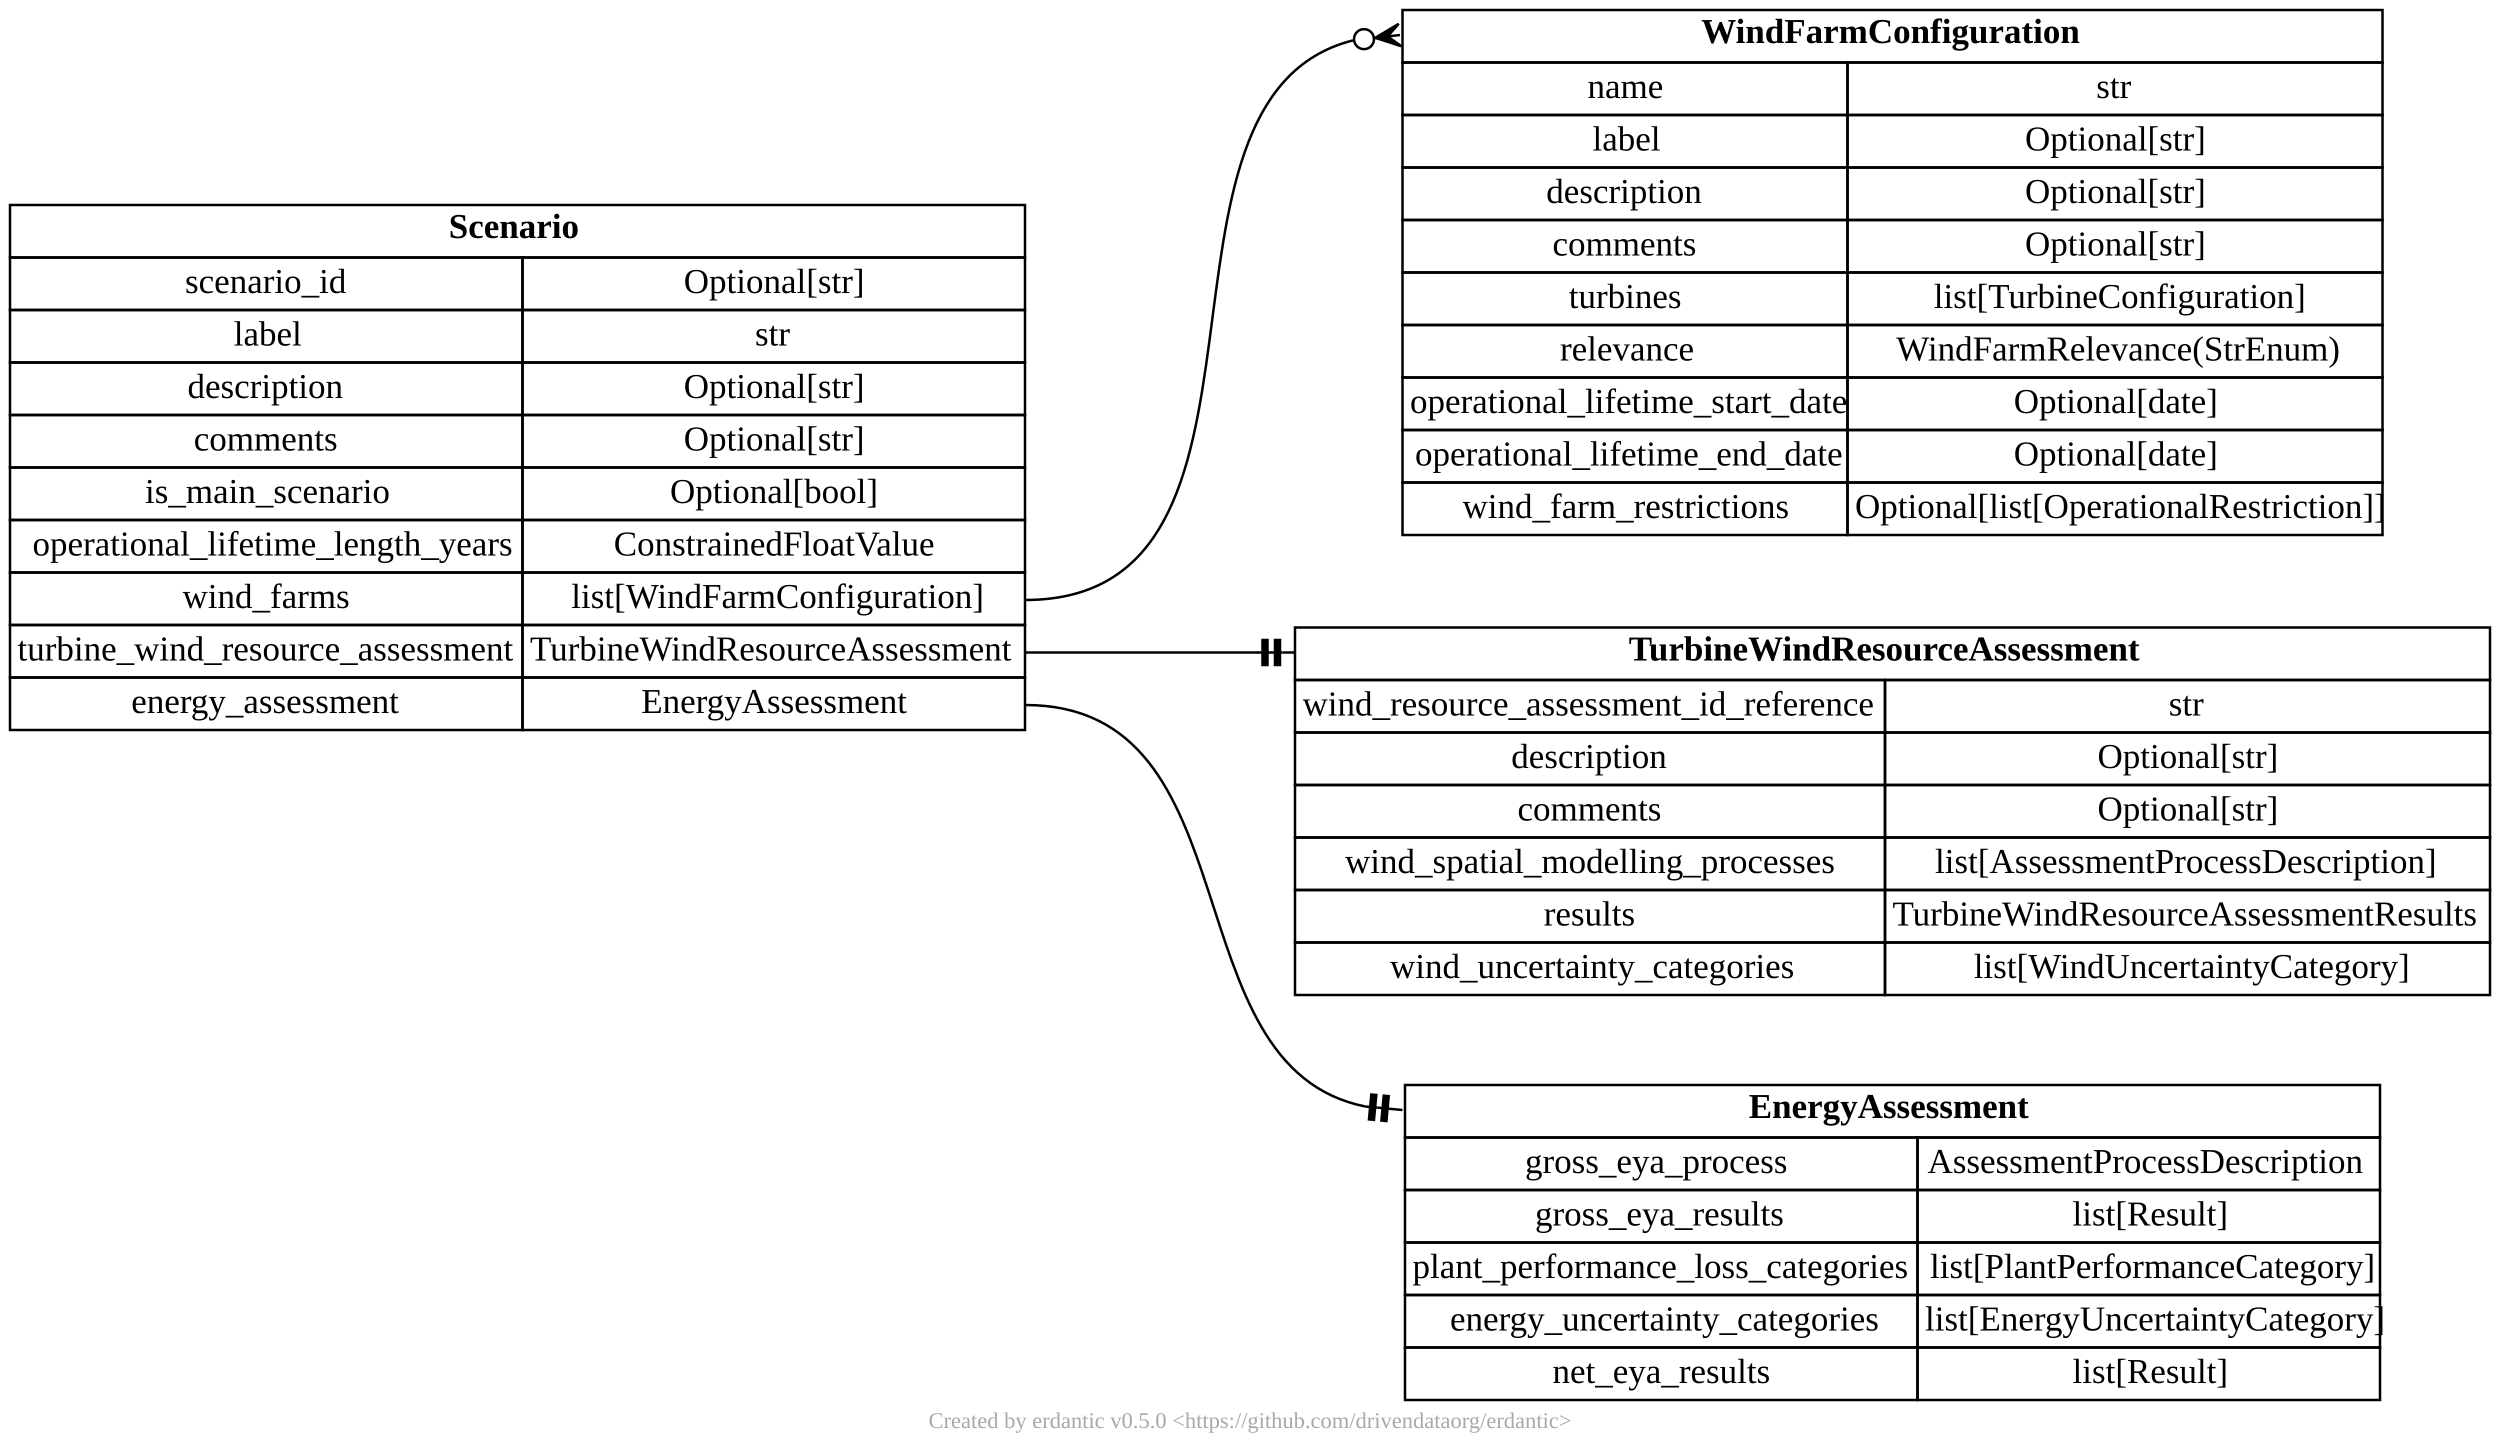
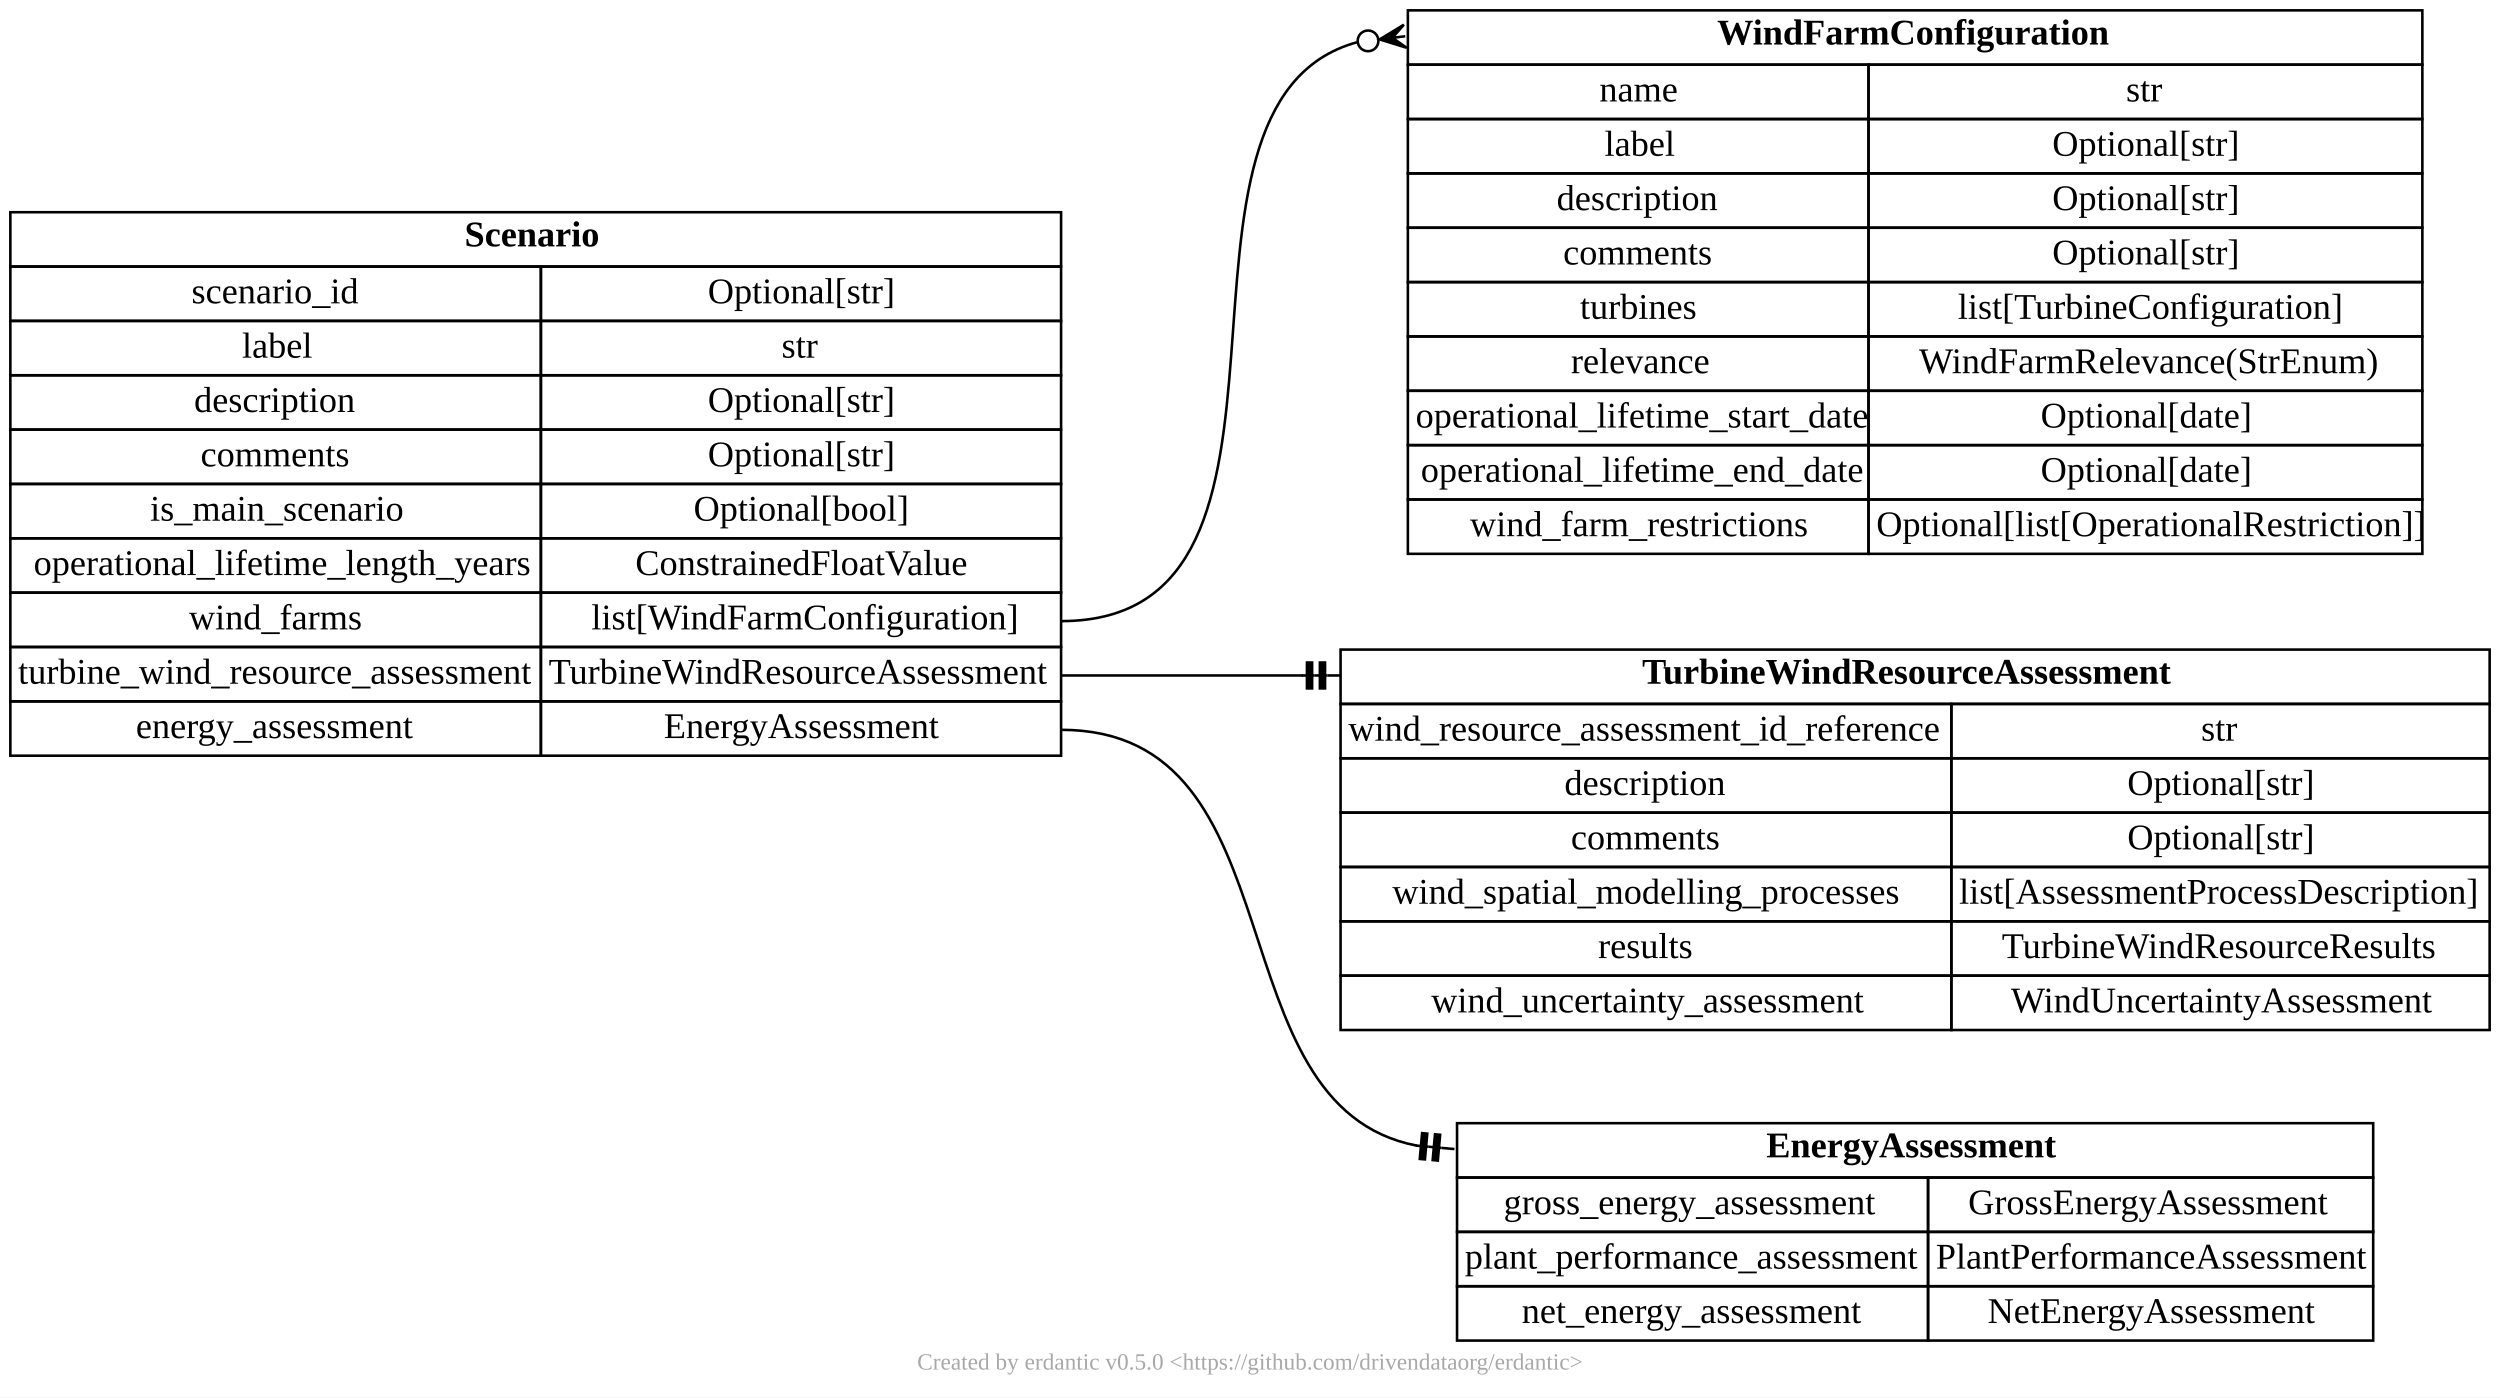
- <svg xmlns="http://www.w3.org/2000/svg" xmlns:xlink="http://www.w3.org/1999/xlink" width="1000pt" height="582pt" viewBox="0.00 0.00 1000.00 582.00">
-   <g id="graph0" class="graph" transform="scale(1 1) rotate(0) translate(4 578)">
-     <polygon fill="white" stroke="none" points="-4,4 -4,-578 996,-578 996,4 -4,4" />
-     <text text-anchor="middle" x="496" y="-6.8" font-family="Times New Roman,serif" font-size="9.00" fill="#a8a8a8">Created by erdantic v0.5.0 &lt;https://github.com/drivendataorg/erdantic&gt;</text>
+ <svg xmlns="http://www.w3.org/2000/svg" xmlns:xlink="http://www.w3.org/1999/xlink" width="966pt" height="540pt" viewBox="0.00 0.00 966.00 540.00">
+   <g id="graph0" class="graph" transform="scale(1 1) rotate(0) translate(4 536)">
+     <polygon fill="white" stroke="none" points="-4,4 -4,-536 962,-536 962,4 -4,4" />
+     <text text-anchor="middle" x="479" y="-6.8" font-family="Times New Roman,serif" font-size="9.00" fill="#a8a8a8">Created by erdantic v0.5.0 &lt;https://github.com/drivendataorg/erdantic&gt;</text>
    <g id="node1" class="node">
      <g id="a_node1">
-         <a xlink:title="eya_def_tools.data_models.energy_assessment.EnergyAssessment&#10;&#10;Energy assessment details and results.&#10;&#10;Attributes:&#10;    gross_eya_process (AssessmentProcessDescription): Specification of the model used to calculate the gross EYA estimates.&#10;    gross_eya_results (list[Result]): Gross energy production predictions in GWh.&#10;    plant_performance_loss_categories (list[PlantPerformanceCategory]): Plant performance loss assessment categories including results.&#10;    energy_uncertainty_categories (list[EnergyUncertaintyCategory]): Energy related uncertainty assessment categories including results.&#10;    net_eya_results (list[Result]): Net energy production predictions in GWh, including overall uncertainties and results at different confidence levels.&#10;">
-           <polygon fill="none" stroke="black" points="558,-123 558,-144 948,-144 948,-123 558,-123" />
-           <text text-anchor="start" x="695.5" y="-130.8" font-family="Times New Roman,serif" font-weight="bold" font-size="14.00">EnergyAssessment</text>
-           <polygon fill="none" stroke="black" points="558,-102 558,-123 763,-123 763,-102 558,-102" />
-           <text text-anchor="start" x="606" y="-108.8" font-family="Times New Roman,serif" font-size="14.00">gross_eya_process</text>
-           <polygon fill="none" stroke="black" points="763,-102 763,-123 948,-123 948,-102 763,-102" />
-           <text text-anchor="start" x="767" y="-108.8" font-family="Times New Roman,serif" font-size="14.00">AssessmentProcessDescription</text>
-           <polygon fill="none" stroke="black" points="558,-81 558,-102 763,-102 763,-81 558,-81" />
-           <text text-anchor="start" x="610" y="-87.8" font-family="Times New Roman,serif" font-size="14.00">gross_eya_results</text>
-           <polygon fill="none" stroke="black" points="763,-81 763,-102 948,-102 948,-81 763,-81" />
-           <text text-anchor="start" x="825" y="-87.8" font-family="Times New Roman,serif" font-size="14.00">list[Result]</text>
-           <polygon fill="none" stroke="black" points="558,-60 558,-81 763,-81 763,-60 558,-60" />
-           <text text-anchor="start" x="561" y="-66.8" font-family="Times New Roman,serif" font-size="14.00">plant_performance_loss_categories</text>
-           <polygon fill="none" stroke="black" points="763,-60 763,-81 948,-81 948,-60 763,-60" />
-           <text text-anchor="start" x="768" y="-66.8" font-family="Times New Roman,serif" font-size="14.00">list[PlantPerformanceCategory]</text>
-           <polygon fill="none" stroke="black" points="558,-39 558,-60 763,-60 763,-39 558,-39" />
-           <text text-anchor="start" x="576" y="-45.8" font-family="Times New Roman,serif" font-size="14.00">energy_uncertainty_categories</text>
-           <polygon fill="none" stroke="black" points="763,-39 763,-60 948,-60 948,-39 763,-39" />
-           <text text-anchor="start" x="766" y="-45.8" font-family="Times New Roman,serif" font-size="14.00">list[EnergyUncertaintyCategory]</text>
-           <polygon fill="none" stroke="black" points="558,-18 558,-39 763,-39 763,-18 558,-18" />
-           <text text-anchor="start" x="617" y="-24.8" font-family="Times New Roman,serif" font-size="14.00">net_eya_results</text>
-           <polygon fill="none" stroke="black" points="763,-18 763,-39 948,-39 948,-18 763,-18" />
-           <text text-anchor="start" x="825" y="-24.8" font-family="Times New Roman,serif" font-size="14.00">list[Result]</text>
+         <a xlink:title="eya_def_tools.data_models.energy_assessment.EnergyAssessment&#10;&#10;Energy assessment details and results.&#10;&#10;Attributes:&#10;    gross_energy_assessment (GrossEnergyAssessment): Details and results for the assessment of gross energy yield.&#10;    plant_performance_assessment (PlantPerformanceAssessment): Plant performance loss assessment categories including results.&#10;    net_energy_assessment (NetEnergyAssessment): Details and results for the assessment of net energy yield.&#10;">
+           <polygon fill="none" stroke="black" points="559,-81 559,-102 913,-102 913,-81 559,-81" />
+           <text text-anchor="start" x="678.5" y="-88.8" font-family="Times New Roman,serif" font-weight="bold" font-size="14.00">EnergyAssessment</text>
+           <polygon fill="none" stroke="black" points="559,-60 559,-81 741,-81 741,-60 559,-60" />
+           <text text-anchor="start" x="577" y="-66.8" font-family="Times New Roman,serif" font-size="14.00">gross_energy_assessment</text>
+           <polygon fill="none" stroke="black" points="741,-60 741,-81 913,-81 913,-60 741,-60" />
+           <text text-anchor="start" x="756.5" y="-66.8" font-family="Times New Roman,serif" font-size="14.00">GrossEnergyAssessment</text>
+           <polygon fill="none" stroke="black" points="559,-39 559,-60 741,-60 741,-39 559,-39" />
+           <text text-anchor="start" x="562" y="-45.8" font-family="Times New Roman,serif" font-size="14.00">plant_performance_assessment</text>
+           <polygon fill="none" stroke="black" points="741,-39 741,-60 913,-60 913,-39 741,-39" />
+           <text text-anchor="start" x="744" y="-45.8" font-family="Times New Roman,serif" font-size="14.00">PlantPerformanceAssessment</text>
+           <polygon fill="none" stroke="black" points="559,-18 559,-39 741,-39 741,-18 559,-18" />
+           <text text-anchor="start" x="584" y="-24.8" font-family="Times New Roman,serif" font-size="14.00">net_energy_assessment</text>
+           <polygon fill="none" stroke="black" points="741,-18 741,-39 913,-39 913,-18 741,-18" />
+           <text text-anchor="start" x="764" y="-24.8" font-family="Times New Roman,serif" font-size="14.00">NetEnergyAssessment</text>
        </a>
      </g>
    </g>
    <g id="node2" class="node">
      <g id="a_node2">
        <a xlink:title="eya_def_tools.data_models.scenario.Scenario&#10;&#10;Single unique energy yield assessment scenario.&#10;&#10;Attributes:&#10;    scenario_id (Optional[str]): Unique identifier of the scenario. Default is None.&#10;    label (str): Label of the scenario.&#10;    description (Optional[str]): Description of the data object. Default is None.&#10;    comments (Optional[str]): Comments on the data object. Default is None.&#10;    is_main_scenario (Optional[bool]): Whether or not this is the main scenario in the report. Default is None.&#10;    operational_lifetime_length_years (ConstrainedFloatValue): Number of years of project operational lifetime.&#10;    wind_farms (list[WindFarmConfiguration]): List of all wind farms included in the scenario.&#10;    turbine_wind_resource_assessment (TurbineWindResourceAssessment): Wind resource assessment at the turbine locations.&#10;    energy_assessment (EnergyAssessment): Energy assessment details and results, including gross energy, plant performance, net energy and uncertainties.&#10;">
-           <polygon fill="none" stroke="black" points="0,-475 0,-496 406,-496 406,-475 0,-475" />
-           <text text-anchor="start" x="175.5" y="-482.8" font-family="Times New Roman,serif" font-weight="bold" font-size="14.00">Scenario</text>
-           <polygon fill="none" stroke="black" points="0,-454 0,-475 205,-475 205,-454 0,-454" />
-           <text text-anchor="start" x="70" y="-460.8" font-family="Times New Roman,serif" font-size="14.00">scenario_id</text>
-           <polygon fill="none" stroke="black" points="205,-454 205,-475 406,-475 406,-454 205,-454" />
-           <text text-anchor="start" x="269.5" y="-460.8" font-family="Times New Roman,serif" font-size="14.00">Optional[str]</text>
-           <polygon fill="none" stroke="black" points="0,-433 0,-454 205,-454 205,-433 0,-433" />
-           <text text-anchor="start" x="89.5" y="-439.8" font-family="Times New Roman,serif" font-size="14.00">label</text>
-           <polygon fill="none" stroke="black" points="205,-433 205,-454 406,-454 406,-433 205,-433" />
-           <text text-anchor="start" x="298" y="-439.8" font-family="Times New Roman,serif" font-size="14.00">str</text>
+           <polygon fill="none" stroke="black" points="0,-433 0,-454 406,-454 406,-433 0,-433" />
+           <text text-anchor="start" x="175.5" y="-440.8" font-family="Times New Roman,serif" font-weight="bold" font-size="14.00">Scenario</text>
          <polygon fill="none" stroke="black" points="0,-412 0,-433 205,-433 205,-412 0,-412" />
-           <text text-anchor="start" x="71" y="-418.8" font-family="Times New Roman,serif" font-size="14.00">description</text>
+           <text text-anchor="start" x="70" y="-418.8" font-family="Times New Roman,serif" font-size="14.00">scenario_id</text>
          <polygon fill="none" stroke="black" points="205,-412 205,-433 406,-433 406,-412 205,-412" />
          <text text-anchor="start" x="269.5" y="-418.8" font-family="Times New Roman,serif" font-size="14.00">Optional[str]</text>
          <polygon fill="none" stroke="black" points="0,-391 0,-412 205,-412 205,-391 0,-391" />
-           <text text-anchor="start" x="73.5" y="-397.8" font-family="Times New Roman,serif" font-size="14.00">comments</text>
+           <text text-anchor="start" x="89.5" y="-397.8" font-family="Times New Roman,serif" font-size="14.00">label</text>
          <polygon fill="none" stroke="black" points="205,-391 205,-412 406,-412 406,-391 205,-391" />
-           <text text-anchor="start" x="269.5" y="-397.8" font-family="Times New Roman,serif" font-size="14.00">Optional[str]</text>
+           <text text-anchor="start" x="298" y="-397.8" font-family="Times New Roman,serif" font-size="14.00">str</text>
          <polygon fill="none" stroke="black" points="0,-370 0,-391 205,-391 205,-370 0,-370" />
-           <text text-anchor="start" x="54" y="-376.8" font-family="Times New Roman,serif" font-size="14.00">is_main_scenario</text>
+           <text text-anchor="start" x="71" y="-376.8" font-family="Times New Roman,serif" font-size="14.00">description</text>
          <polygon fill="none" stroke="black" points="205,-370 205,-391 406,-391 406,-370 205,-370" />
-           <text text-anchor="start" x="264" y="-376.8" font-family="Times New Roman,serif" font-size="14.00">Optional[bool]</text>
+           <text text-anchor="start" x="269.5" y="-376.8" font-family="Times New Roman,serif" font-size="14.00">Optional[str]</text>
          <polygon fill="none" stroke="black" points="0,-349 0,-370 205,-370 205,-349 0,-349" />
-           <text text-anchor="start" x="9" y="-355.8" font-family="Times New Roman,serif" font-size="14.00">operational_lifetime_length_years</text>
+           <text text-anchor="start" x="73.5" y="-355.8" font-family="Times New Roman,serif" font-size="14.00">comments</text>
          <polygon fill="none" stroke="black" points="205,-349 205,-370 406,-370 406,-349 205,-349" />
-           <text text-anchor="start" x="241.5" y="-355.8" font-family="Times New Roman,serif" font-size="14.00">ConstrainedFloatValue</text>
+           <text text-anchor="start" x="269.5" y="-355.8" font-family="Times New Roman,serif" font-size="14.00">Optional[str]</text>
          <polygon fill="none" stroke="black" points="0,-328 0,-349 205,-349 205,-328 0,-328" />
-           <text text-anchor="start" x="69" y="-334.8" font-family="Times New Roman,serif" font-size="14.00">wind_farms</text>
+           <text text-anchor="start" x="54" y="-334.8" font-family="Times New Roman,serif" font-size="14.00">is_main_scenario</text>
          <polygon fill="none" stroke="black" points="205,-328 205,-349 406,-349 406,-328 205,-328" />
-           <text text-anchor="start" x="224.5" y="-334.8" font-family="Times New Roman,serif" font-size="14.00">list[WindFarmConfiguration]</text>
+           <text text-anchor="start" x="264" y="-334.8" font-family="Times New Roman,serif" font-size="14.00">Optional[bool]</text>
          <polygon fill="none" stroke="black" points="0,-307 0,-328 205,-328 205,-307 0,-307" />
-           <text text-anchor="start" x="3" y="-313.8" font-family="Times New Roman,serif" font-size="14.00">turbine_wind_resource_assessment</text>
+           <text text-anchor="start" x="9" y="-313.8" font-family="Times New Roman,serif" font-size="14.00">operational_lifetime_length_years</text>
          <polygon fill="none" stroke="black" points="205,-307 205,-328 406,-328 406,-307 205,-307" />
-           <text text-anchor="start" x="208" y="-313.8" font-family="Times New Roman,serif" font-size="14.00">TurbineWindResourceAssessment</text>
+           <text text-anchor="start" x="241.5" y="-313.8" font-family="Times New Roman,serif" font-size="14.00">ConstrainedFloatValue</text>
          <polygon fill="none" stroke="black" points="0,-286 0,-307 205,-307 205,-286 0,-286" />
-           <text text-anchor="start" x="48.5" y="-292.8" font-family="Times New Roman,serif" font-size="14.00">energy_assessment</text>
+           <text text-anchor="start" x="69" y="-292.8" font-family="Times New Roman,serif" font-size="14.00">wind_farms</text>
          <polygon fill="none" stroke="black" points="205,-286 205,-307 406,-307 406,-286 205,-286" />
-           <text text-anchor="start" x="252.5" y="-292.8" font-family="Times New Roman,serif" font-size="14.00">EnergyAssessment</text>
+           <text text-anchor="start" x="224.5" y="-292.8" font-family="Times New Roman,serif" font-size="14.00">list[WindFarmConfiguration]</text>
+           <polygon fill="none" stroke="black" points="0,-265 0,-286 205,-286 205,-265 0,-265" />
+           <text text-anchor="start" x="3" y="-271.8" font-family="Times New Roman,serif" font-size="14.00">turbine_wind_resource_assessment</text>
+           <polygon fill="none" stroke="black" points="205,-265 205,-286 406,-286 406,-265 205,-265" />
+           <text text-anchor="start" x="208" y="-271.8" font-family="Times New Roman,serif" font-size="14.00">TurbineWindResourceAssessment</text>
+           <polygon fill="none" stroke="black" points="0,-244 0,-265 205,-265 205,-244 0,-244" />
+           <text text-anchor="start" x="48.5" y="-250.8" font-family="Times New Roman,serif" font-size="14.00">energy_assessment</text>
+           <polygon fill="none" stroke="black" points="205,-244 205,-265 406,-265 406,-244 205,-244" />
+           <text text-anchor="start" x="252.5" y="-250.8" font-family="Times New Roman,serif" font-size="14.00">EnergyAssessment</text>
        </a>
      </g>
    </g>
    <g id="edge1" class="edge">
-       <path fill="none" stroke="black" d="M406,-296C499.04,-296 463.16,-151.23 542.1,-135.4" />
-       <polyline fill="none" stroke="black" points="557,-134 552.02,-134.47" />
-       <polygon fill="black" stroke="black" points="550.56,-129.58 551.49,-139.54 549.5,-139.73 548.57,-129.77 550.56,-129.58" />
-       <polyline fill="none" stroke="black" points="552.02,-134.47 547.04,-134.94" />
-       <polygon fill="black" stroke="black" points="545.58,-130.05 546.52,-140.01 544.52,-140.19 543.59,-130.24 545.58,-130.05" />
-       <polyline fill="none" stroke="black" points="547.04,-134.94 542.07,-135.4" />
+       <path fill="none" stroke="black" d="M406,-254C499.52,-254 463.66,-108.64 543.54,-93.3" />
+       <polyline fill="none" stroke="black" points="558,-92 553.02,-92.45" />
+       <polygon fill="black" stroke="black" points="551.58,-87.56 552.47,-97.52 550.48,-97.7 549.58,-87.74 551.58,-87.56" />
+       <polyline fill="none" stroke="black" points="553.02,-92.45 548.04,-92.9" />
+       <polygon fill="black" stroke="black" points="546.6,-88.01 547.49,-97.97 545.5,-98.15 544.6,-88.19 546.6,-88.01" />
+       <polyline fill="none" stroke="black" points="548.04,-92.9 543.06,-93.35" />
    </g>
    <g id="node3" class="node">
      <g id="a_node3">
        <a xlink:title="eya_def_tools.data_models.wind_farm.WindFarmConfiguration&#10;&#10;A collection of wind turbines considered as one unit (plant).&#10;&#10;Attributes:&#10;    name (str): Name of the wind farm.&#10;    label (Optional[str]): Abbreviated label of the wind farm. Default is None.&#10;    description (Optional[str]): Description of the data object. Default is None.&#10;    comments (Optional[str]): Comments on the data object. Default is None.&#10;    turbines (list[TurbineConfiguration]): List of specifications for constituent turbines.&#10;    relevance (WindFarmRelevance(StrEnum)): The relevance of the wind farm for the assessment.&#10;    operational_lifetime_start_date (Optional[date]): Operational lifetime start date (format YYYY-MM-DD). Default is None.&#10;    operational_lifetime_end_date (Optional[date]): Operational lifetime end date (format YYYY-MM-DD). Default is None.&#10;    wind_farm_restrictions (Optional[list[OperationalRestriction]]): List of operational restrictions at the wind farm level. Default is None.&#10;">
-           <polygon fill="none" stroke="black" points="557,-553 557,-574 949,-574 949,-553 557,-553" />
-           <text text-anchor="start" x="676.5" y="-560.8" font-family="Times New Roman,serif" font-weight="bold" font-size="14.00">WindFarmConfiguration</text>
-           <polygon fill="none" stroke="black" points="557,-532 557,-553 735,-553 735,-532 557,-532" />
-           <text text-anchor="start" x="631" y="-538.8" font-family="Times New Roman,serif" font-size="14.00">name</text>
-           <polygon fill="none" stroke="black" points="735,-532 735,-553 949,-553 949,-532 735,-532" />
-           <text text-anchor="start" x="834.5" y="-538.8" font-family="Times New Roman,serif" font-size="14.00">str</text>
-           <polygon fill="none" stroke="black" points="557,-511 557,-532 735,-532 735,-511 557,-511" />
-           <text text-anchor="start" x="633" y="-517.8" font-family="Times New Roman,serif" font-size="14.00">label</text>
-           <polygon fill="none" stroke="black" points="735,-511 735,-532 949,-532 949,-511 735,-511" />
-           <text text-anchor="start" x="806" y="-517.8" font-family="Times New Roman,serif" font-size="14.00">Optional[str]</text>
-           <polygon fill="none" stroke="black" points="557,-490 557,-511 735,-511 735,-490 557,-490" />
-           <text text-anchor="start" x="614.5" y="-496.8" font-family="Times New Roman,serif" font-size="14.00">description</text>
-           <polygon fill="none" stroke="black" points="735,-490 735,-511 949,-511 949,-490 735,-490" />
-           <text text-anchor="start" x="806" y="-496.8" font-family="Times New Roman,serif" font-size="14.00">Optional[str]</text>
-           <polygon fill="none" stroke="black" points="557,-469 557,-490 735,-490 735,-469 557,-469" />
-           <text text-anchor="start" x="617" y="-475.8" font-family="Times New Roman,serif" font-size="14.00">comments</text>
-           <polygon fill="none" stroke="black" points="735,-469 735,-490 949,-490 949,-469 735,-469" />
-           <text text-anchor="start" x="806" y="-475.8" font-family="Times New Roman,serif" font-size="14.00">Optional[str]</text>
-           <polygon fill="none" stroke="black" points="557,-448 557,-469 735,-469 735,-448 557,-448" />
-           <text text-anchor="start" x="623.5" y="-454.8" font-family="Times New Roman,serif" font-size="14.00">turbines</text>
-           <polygon fill="none" stroke="black" points="735,-448 735,-469 949,-469 949,-448 735,-448" />
-           <text text-anchor="start" x="769.5" y="-454.8" font-family="Times New Roman,serif" font-size="14.00">list[TurbineConfiguration]</text>
-           <polygon fill="none" stroke="black" points="557,-427 557,-448 735,-448 735,-427 557,-427" />
-           <text text-anchor="start" x="620" y="-433.8" font-family="Times New Roman,serif" font-size="14.00">relevance</text>
-           <polygon fill="none" stroke="black" points="735,-427 735,-448 949,-448 949,-427 735,-427" />
-           <text text-anchor="start" x="754.5" y="-433.8" font-family="Times New Roman,serif" font-size="14.00">WindFarmRelevance(StrEnum)</text>
-           <polygon fill="none" stroke="black" points="557,-406 557,-427 735,-427 735,-406 557,-406" />
-           <text text-anchor="start" x="560" y="-412.8" font-family="Times New Roman,serif" font-size="14.00">operational_lifetime_start_date</text>
-           <polygon fill="none" stroke="black" points="735,-406 735,-427 949,-427 949,-406 735,-406" />
-           <text text-anchor="start" x="801.5" y="-412.8" font-family="Times New Roman,serif" font-size="14.00">Optional[date]</text>
-           <polygon fill="none" stroke="black" points="557,-385 557,-406 735,-406 735,-385 557,-385" />
-           <text text-anchor="start" x="562" y="-391.8" font-family="Times New Roman,serif" font-size="14.00">operational_lifetime_end_date</text>
-           <polygon fill="none" stroke="black" points="735,-385 735,-406 949,-406 949,-385 735,-385" />
-           <text text-anchor="start" x="801.5" y="-391.8" font-family="Times New Roman,serif" font-size="14.00">Optional[date]</text>
-           <polygon fill="none" stroke="black" points="557,-364 557,-385 735,-385 735,-364 557,-364" />
-           <text text-anchor="start" x="581" y="-370.8" font-family="Times New Roman,serif" font-size="14.00">wind_farm_restrictions</text>
-           <polygon fill="none" stroke="black" points="735,-364 735,-385 949,-385 949,-364 735,-364" />
-           <text text-anchor="start" x="738" y="-370.8" font-family="Times New Roman,serif" font-size="14.00">Optional[list[OperationalRestriction]]</text>
+           <polygon fill="none" stroke="black" points="540,-511 540,-532 932,-532 932,-511 540,-511" />
+           <text text-anchor="start" x="659.5" y="-518.8" font-family="Times New Roman,serif" font-weight="bold" font-size="14.00">WindFarmConfiguration</text>
+           <polygon fill="none" stroke="black" points="540,-490 540,-511 718,-511 718,-490 540,-490" />
+           <text text-anchor="start" x="614" y="-496.8" font-family="Times New Roman,serif" font-size="14.00">name</text>
+           <polygon fill="none" stroke="black" points="718,-490 718,-511 932,-511 932,-490 718,-490" />
+           <text text-anchor="start" x="817.5" y="-496.8" font-family="Times New Roman,serif" font-size="14.00">str</text>
+           <polygon fill="none" stroke="black" points="540,-469 540,-490 718,-490 718,-469 540,-469" />
+           <text text-anchor="start" x="616" y="-475.8" font-family="Times New Roman,serif" font-size="14.00">label</text>
+           <polygon fill="none" stroke="black" points="718,-469 718,-490 932,-490 932,-469 718,-469" />
+           <text text-anchor="start" x="789" y="-475.8" font-family="Times New Roman,serif" font-size="14.00">Optional[str]</text>
+           <polygon fill="none" stroke="black" points="540,-448 540,-469 718,-469 718,-448 540,-448" />
+           <text text-anchor="start" x="597.5" y="-454.8" font-family="Times New Roman,serif" font-size="14.00">description</text>
+           <polygon fill="none" stroke="black" points="718,-448 718,-469 932,-469 932,-448 718,-448" />
+           <text text-anchor="start" x="789" y="-454.8" font-family="Times New Roman,serif" font-size="14.00">Optional[str]</text>
+           <polygon fill="none" stroke="black" points="540,-427 540,-448 718,-448 718,-427 540,-427" />
+           <text text-anchor="start" x="600" y="-433.8" font-family="Times New Roman,serif" font-size="14.00">comments</text>
+           <polygon fill="none" stroke="black" points="718,-427 718,-448 932,-448 932,-427 718,-427" />
+           <text text-anchor="start" x="789" y="-433.8" font-family="Times New Roman,serif" font-size="14.00">Optional[str]</text>
+           <polygon fill="none" stroke="black" points="540,-406 540,-427 718,-427 718,-406 540,-406" />
+           <text text-anchor="start" x="606.5" y="-412.8" font-family="Times New Roman,serif" font-size="14.00">turbines</text>
+           <polygon fill="none" stroke="black" points="718,-406 718,-427 932,-427 932,-406 718,-406" />
+           <text text-anchor="start" x="752.5" y="-412.8" font-family="Times New Roman,serif" font-size="14.00">list[TurbineConfiguration]</text>
+           <polygon fill="none" stroke="black" points="540,-385 540,-406 718,-406 718,-385 540,-385" />
+           <text text-anchor="start" x="603" y="-391.8" font-family="Times New Roman,serif" font-size="14.00">relevance</text>
+           <polygon fill="none" stroke="black" points="718,-385 718,-406 932,-406 932,-385 718,-385" />
+           <text text-anchor="start" x="737.5" y="-391.8" font-family="Times New Roman,serif" font-size="14.00">WindFarmRelevance(StrEnum)</text>
+           <polygon fill="none" stroke="black" points="540,-364 540,-385 718,-385 718,-364 540,-364" />
+           <text text-anchor="start" x="543" y="-370.8" font-family="Times New Roman,serif" font-size="14.00">operational_lifetime_start_date</text>
+           <polygon fill="none" stroke="black" points="718,-364 718,-385 932,-385 932,-364 718,-364" />
+           <text text-anchor="start" x="784.5" y="-370.8" font-family="Times New Roman,serif" font-size="14.00">Optional[date]</text>
+           <polygon fill="none" stroke="black" points="540,-343 540,-364 718,-364 718,-343 540,-343" />
+           <text text-anchor="start" x="545" y="-349.8" font-family="Times New Roman,serif" font-size="14.00">operational_lifetime_end_date</text>
+           <polygon fill="none" stroke="black" points="718,-343 718,-364 932,-364 932,-343 718,-343" />
+           <text text-anchor="start" x="784.5" y="-349.8" font-family="Times New Roman,serif" font-size="14.00">Optional[date]</text>
+           <polygon fill="none" stroke="black" points="540,-322 540,-343 718,-343 718,-322 540,-322" />
+           <text text-anchor="start" x="564" y="-328.8" font-family="Times New Roman,serif" font-size="14.00">wind_farm_restrictions</text>
+           <polygon fill="none" stroke="black" points="718,-322 718,-343 932,-343 932,-322 718,-322" />
+           <text text-anchor="start" x="721" y="-328.8" font-family="Times New Roman,serif" font-size="14.00">Optional[list[OperationalRestriction]]</text>
        </a>
      </g>
    </g>
    <g id="edge2" class="edge">
-       <path fill="none" stroke="black" d="M406,-338C519.61,-338 445.24,-538.71 537.19,-561.84" />
-       <polygon fill="black" stroke="black" points="546.07,-562.86 555.49,-568.47 551.03,-563.43 556,-564 556,-564 556,-564 551.03,-563.43 556.51,-559.53 546.07,-562.86 546.07,-562.86" />
-       <ellipse fill="none" stroke="black" cx="541.6" cy="-562.34" rx="4" ry="4" />
+       <path fill="none" stroke="black" d="M406,-296C515.6,-296 433.61,-495.88 520.39,-519.69" />
+       <polygon fill="black" stroke="black" points="529.08,-520.77 538.45,-526.47 534.04,-521.38 539,-522 539,-522 539,-522 534.04,-521.38 539.55,-517.53 529.08,-520.77 529.08,-520.77" />
+       <ellipse fill="none" stroke="black" cx="524.61" cy="-520.21" rx="4" ry="4" />
    </g>
    <g id="node4" class="node">
      <g id="a_node4">
-         <a xlink:title="eya_def_tools.data_models.wind_resource.TurbineWindResourceAssessment&#10;&#10;Wind resource assessment at the turbine locations.&#10;&#10;Attributes:&#10;    wind_resource_assessment_id_reference (str): The ID of the wind resource assessment on which the turbine wind resource assessment is based. This must refer to an ID of a wind resource assessment included at the top level of the EYA DEF. The schema requires that a turbine wind resource assessment is based on only one wind resource assessment.&#10;    description (Optional[str]): Description of the data object. Default is None.&#10;    comments (Optional[str]): Comments on the data object. Default is None.&#10;    wind_spatial_modelling_processes (list[AssessmentProcessDescription]): Wind spatial modelling processes used in the assessment.&#10;    results (TurbineWindResourceAssessmentResults): Results of the wind resource assessment at the turbine location(s).&#10;    wind_uncertainty_categories (list[WindUncertaintyCategory]): Wind related uncertainty assessment categories including results.&#10;">
-           <polygon fill="none" stroke="black" points="514,-306 514,-327 992,-327 992,-306 514,-306" />
-           <text text-anchor="start" x="647.5" y="-313.8" font-family="Times New Roman,serif" font-weight="bold" font-size="14.00">TurbineWindResourceAssessment</text>
-           <polygon fill="none" stroke="black" points="514,-285 514,-306 750,-306 750,-285 514,-285" />
-           <text text-anchor="start" x="517" y="-291.8" font-family="Times New Roman,serif" font-size="14.00">wind_resource_assessment_id_reference</text>
-           <polygon fill="none" stroke="black" points="750,-285 750,-306 992,-306 992,-285 750,-285" />
-           <text text-anchor="start" x="863.5" y="-291.8" font-family="Times New Roman,serif" font-size="14.00">str</text>
-           <polygon fill="none" stroke="black" points="514,-264 514,-285 750,-285 750,-264 514,-264" />
-           <text text-anchor="start" x="600.5" y="-270.8" font-family="Times New Roman,serif" font-size="14.00">description</text>
-           <polygon fill="none" stroke="black" points="750,-264 750,-285 992,-285 992,-264 750,-264" />
-           <text text-anchor="start" x="835" y="-270.8" font-family="Times New Roman,serif" font-size="14.00">Optional[str]</text>
+         <a xlink:title="eya_def_tools.data_models.wind_resource.TurbineWindResourceAssessment&#10;&#10;Wind resource assessment at the turbine locations.&#10;&#10;Attributes:&#10;    wind_resource_assessment_id_reference (str): The ID of the wind resource assessment on which the turbine wind resource assessment is based. This must refer to an ID of a wind resource assessment included at the top level of the EYA DEF. The schema requires that a turbine wind resource assessment is based on only one wind resource assessment.&#10;    description (Optional[str]): Description of the data object. Default is None.&#10;    comments (Optional[str]): Comments on the data object. Default is None.&#10;    wind_spatial_modelling_processes (list[AssessmentProcessDescription]): Wind spatial modelling processes used in the assessment.&#10;    results (TurbineWindResourceResults): Results of the wind resource assessment at the turbine location(s).&#10;    wind_uncertainty_assessment (WindUncertaintyAssessment): Wind related uncertainty assessment categories including results.&#10;">
+           <polygon fill="none" stroke="black" points="514,-264 514,-285 958,-285 958,-264 514,-264" />
+           <text text-anchor="start" x="630.5" y="-271.8" font-family="Times New Roman,serif" font-weight="bold" font-size="14.00">TurbineWindResourceAssessment</text>
          <polygon fill="none" stroke="black" points="514,-243 514,-264 750,-264 750,-243 514,-243" />
-           <text text-anchor="start" x="603" y="-249.8" font-family="Times New Roman,serif" font-size="14.00">comments</text>
-           <polygon fill="none" stroke="black" points="750,-243 750,-264 992,-264 992,-243 750,-243" />
-           <text text-anchor="start" x="835" y="-249.8" font-family="Times New Roman,serif" font-size="14.00">Optional[str]</text>
+           <text text-anchor="start" x="517" y="-249.8" font-family="Times New Roman,serif" font-size="14.00">wind_resource_assessment_id_reference</text>
+           <polygon fill="none" stroke="black" points="750,-243 750,-264 958,-264 958,-243 750,-243" />
+           <text text-anchor="start" x="846.5" y="-249.8" font-family="Times New Roman,serif" font-size="14.00">str</text>
          <polygon fill="none" stroke="black" points="514,-222 514,-243 750,-243 750,-222 514,-222" />
-           <text text-anchor="start" x="534" y="-228.8" font-family="Times New Roman,serif" font-size="14.00">wind_spatial_modelling_processes</text>
-           <polygon fill="none" stroke="black" points="750,-222 750,-243 992,-243 992,-222 750,-222" />
-           <text text-anchor="start" x="770" y="-228.8" font-family="Times New Roman,serif" font-size="14.00">list[AssessmentProcessDescription]</text>
+           <text text-anchor="start" x="600.5" y="-228.8" font-family="Times New Roman,serif" font-size="14.00">description</text>
+           <polygon fill="none" stroke="black" points="750,-222 750,-243 958,-243 958,-222 750,-222" />
+           <text text-anchor="start" x="818" y="-228.8" font-family="Times New Roman,serif" font-size="14.00">Optional[str]</text>
          <polygon fill="none" stroke="black" points="514,-201 514,-222 750,-222 750,-201 514,-201" />
-           <text text-anchor="start" x="613.5" y="-207.8" font-family="Times New Roman,serif" font-size="14.00">results</text>
-           <polygon fill="none" stroke="black" points="750,-201 750,-222 992,-222 992,-201 750,-201" />
-           <text text-anchor="start" x="753" y="-207.8" font-family="Times New Roman,serif" font-size="14.00">TurbineWindResourceAssessmentResults</text>
+           <text text-anchor="start" x="603" y="-207.8" font-family="Times New Roman,serif" font-size="14.00">comments</text>
+           <polygon fill="none" stroke="black" points="750,-201 750,-222 958,-222 958,-201 750,-201" />
+           <text text-anchor="start" x="818" y="-207.8" font-family="Times New Roman,serif" font-size="14.00">Optional[str]</text>
          <polygon fill="none" stroke="black" points="514,-180 514,-201 750,-201 750,-180 514,-180" />
-           <text text-anchor="start" x="552" y="-186.8" font-family="Times New Roman,serif" font-size="14.00">wind_uncertainty_categories</text>
-           <polygon fill="none" stroke="black" points="750,-180 750,-201 992,-201 992,-180 750,-180" />
-           <text text-anchor="start" x="785.5" y="-186.8" font-family="Times New Roman,serif" font-size="14.00">list[WindUncertaintyCategory]</text>
+           <text text-anchor="start" x="534" y="-186.8" font-family="Times New Roman,serif" font-size="14.00">wind_spatial_modelling_processes</text>
+           <polygon fill="none" stroke="black" points="750,-180 750,-201 958,-201 958,-180 750,-180" />
+           <text text-anchor="start" x="753" y="-186.8" font-family="Times New Roman,serif" font-size="14.00">list[AssessmentProcessDescription]</text>
+           <polygon fill="none" stroke="black" points="514,-159 514,-180 750,-180 750,-159 514,-159" />
+           <text text-anchor="start" x="613.5" y="-165.8" font-family="Times New Roman,serif" font-size="14.00">results</text>
+           <polygon fill="none" stroke="black" points="750,-159 750,-180 958,-180 958,-159 750,-159" />
+           <text text-anchor="start" x="769.5" y="-165.8" font-family="Times New Roman,serif" font-size="14.00">TurbineWindResourceResults</text>
+           <polygon fill="none" stroke="black" points="514,-138 514,-159 750,-159 750,-138 514,-138" />
+           <text text-anchor="start" x="549" y="-144.8" font-family="Times New Roman,serif" font-size="14.00">wind_uncertainty_assessment</text>
+           <polygon fill="none" stroke="black" points="750,-138 750,-159 958,-159 958,-138 750,-138" />
+           <text text-anchor="start" x="773" y="-144.8" font-family="Times New Roman,serif" font-size="14.00">WindUncertaintyAssessment</text>
        </a>
      </g>
    </g>
    <g id="edge3" class="edge">
-       <path fill="none" stroke="black" d="M406,-317C448.75,-317 462.94,-317 499.45,-317" />
-       <polyline fill="none" stroke="black" points="514,-317 509,-317" />
-       <polygon fill="black" stroke="black" points="508,-312 508,-322 506,-322 506,-312 508,-312" />
-       <polyline fill="none" stroke="black" points="509,-317 504,-317" />
-       <polygon fill="black" stroke="black" points="503,-312 503,-322 501,-322 501,-312 503,-312" />
-       <polyline fill="none" stroke="black" points="504,-317 499,-317" />
+       <path fill="none" stroke="black" d="M406,-275C448.75,-275 462.94,-275 499.45,-275" />
+       <polyline fill="none" stroke="black" points="514,-275 509,-275" />
+       <polygon fill="black" stroke="black" points="508,-270 508,-280 506,-280 506,-270 508,-270" />
+       <polyline fill="none" stroke="black" points="509,-275 504,-275" />
+       <polygon fill="black" stroke="black" points="503,-270 503,-280 501,-280 501,-270 503,-270" />
+       <polyline fill="none" stroke="black" points="504,-275 499,-275" />
    </g>
  </g>
</svg>
